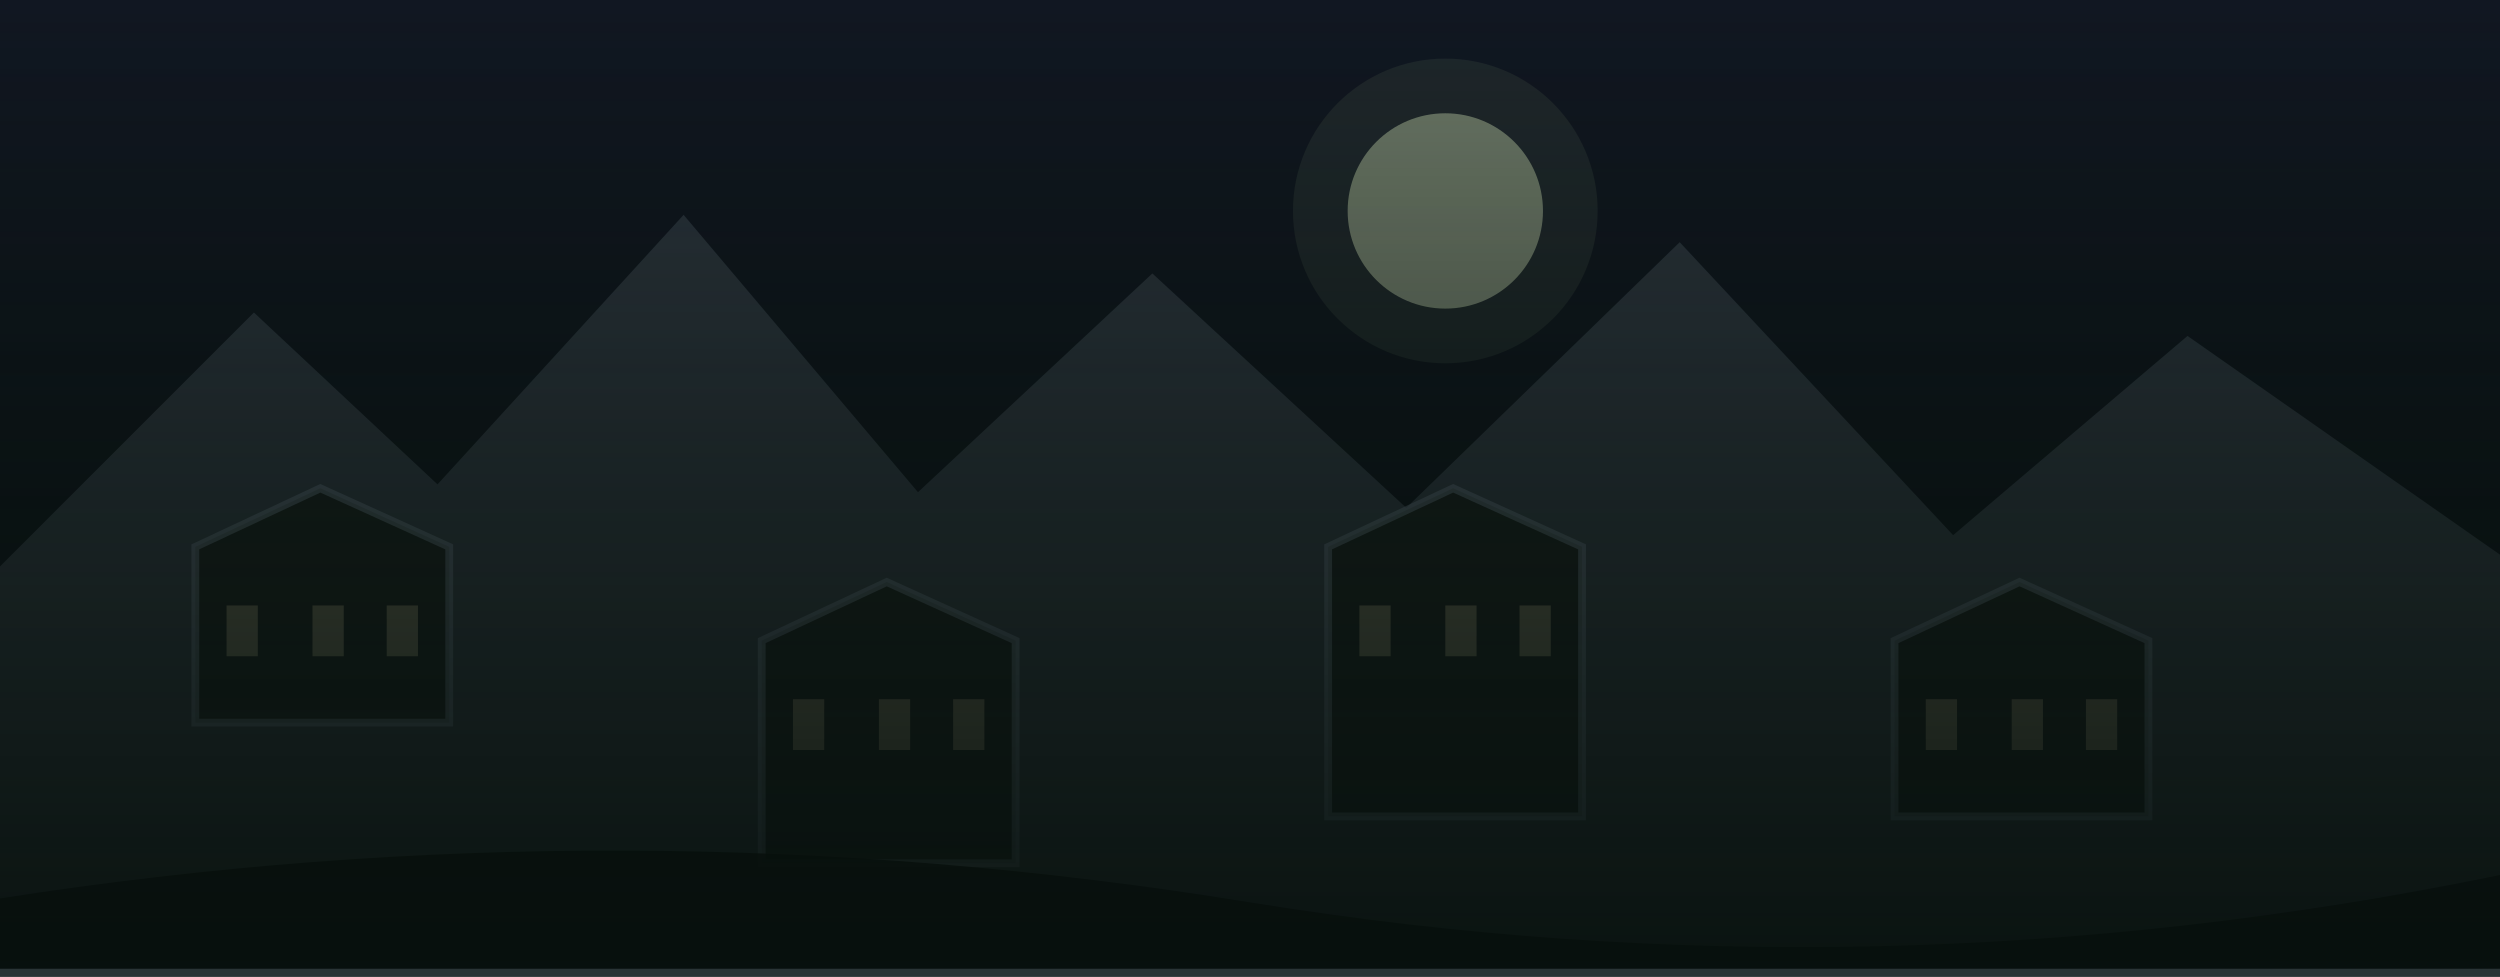
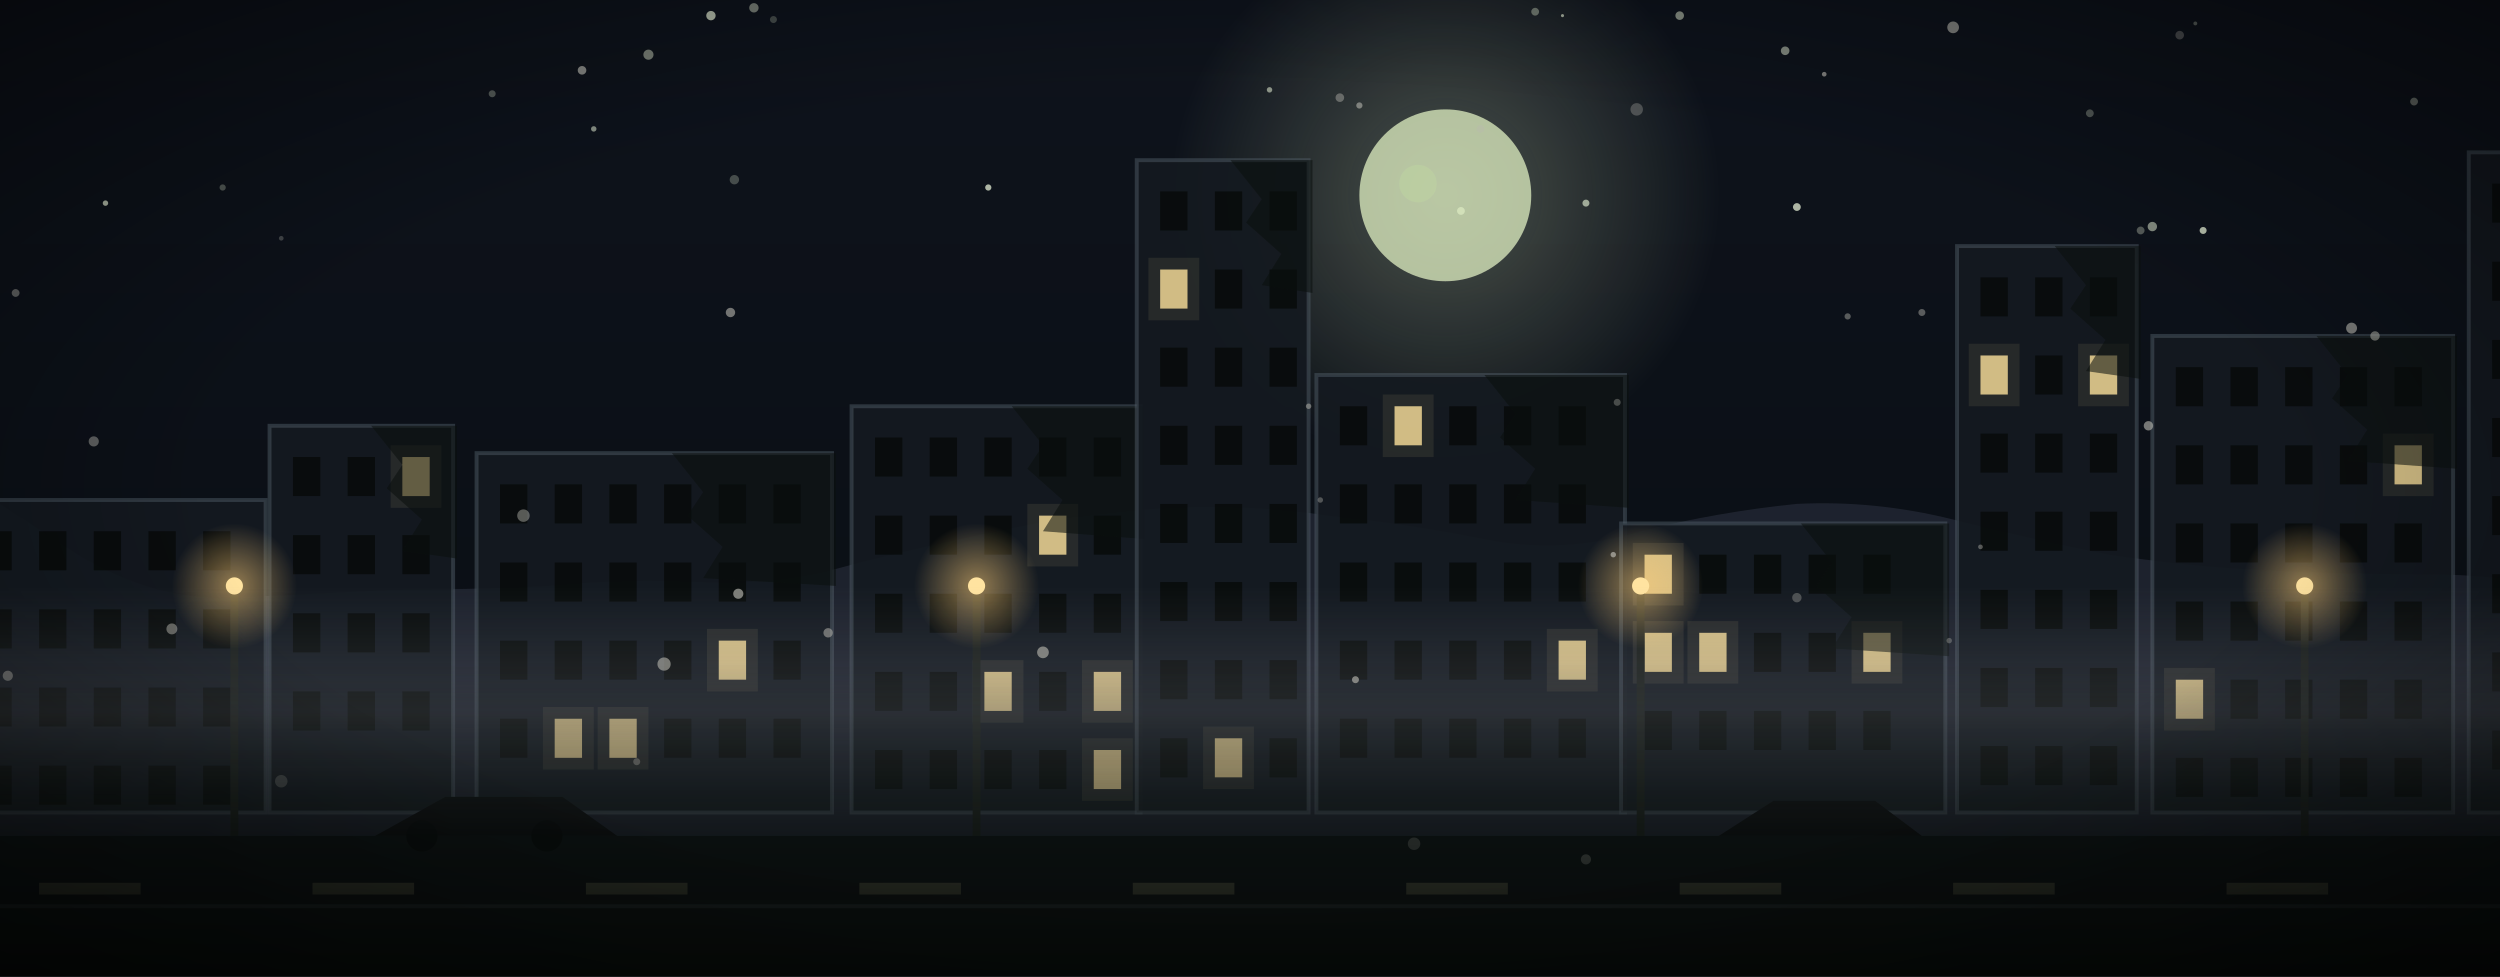
<svg xmlns="http://www.w3.org/2000/svg" viewBox="0 0 640 250" preserveAspectRatio="xMidYMid slice">
  <defs>
    <linearGradient id="sky" x2="0" y2="1">
-       <stop stop-color="#111722" />
-       <stop offset="1" stop-color="#07100d" />
+       <stop stop-color="#0e131c" />
+       <stop offset="1" stop-color="#090d12" />
    </linearGradient>
-     <linearGradient id="fade" x2="0" y2="1">
-       <stop stop-color="#07100d" stop-opacity="0" />
-       <stop offset="1" stop-color="#07100d" stop-opacity=".9" />
+     <radialGradient id="moonGlow">
+       <stop stop-color="#d9e8bd" stop-opacity=".30" />
+       <stop offset="1" stop-color="#d9e8bd" stop-opacity="0" />
+     </radialGradient>
+     <linearGradient id="fogBand" x2="0" y2="1">
+       <stop stop-color="#92919b" stop-opacity="0" />
+       <stop offset=".5" stop-color="#92919b" stop-opacity=".55" />
+       <stop offset="1" stop-color="#92919b" stop-opacity="0" />
    </linearGradient>
+     <linearGradient id="ground" x2="0" y2="1">
+       <stop stop-color="#0b120e" stop-opacity="0" />
+       <stop offset="1" stop-color="#050806" stop-opacity=".95" />
+     </linearGradient>
+     <radialGradient id="vig" cx=".5" cy=".5" r=".75">
+       <stop offset=".55" stop-color="#000" stop-opacity="0" />
+       <stop offset="1" stop-color="#000" stop-opacity=".62" />
+     </radialGradient>
+     <radialGradient id="glow">
+       <stop stop-color="#ffcf7a" stop-opacity=".55" />
+       <stop offset="1" stop-color="#ffcf7a" stop-opacity="0" />
+     </radialGradient>
  </defs>
  <rect width="640" height="250" fill="url(#sky)" />
-   <circle cx="370" cy="54" r="25" fill="#d9e8bd" opacity=".42" />
-   <circle cx="370" cy="54" r="39" fill="#c4e2a1" opacity=".08" />
-   <path d="M0 145 L65 80 112 124 175 55 235 126 295 70 360 130 430 62 500 137 560 86 640 142 640 250 0 250Z" fill="#53616a" opacity=".38" />
-   <path d="M50 140 l32 -15 33 15 v45 h-65Z" fill="#141c19" stroke="#53616a" stroke-opacity=".55" stroke-width="2" />
-   <path d="M58 155 h8 v13 h-8Z M80 155 h8 v13 h-8Z M99 155 h8 v13 h-8Z" fill="#d3c89b" opacity=".3" />
-   <path d="M195 164 l32 -15 33 15 v57 h-65Z" fill="#141c19" stroke="#53616a" stroke-opacity=".55" stroke-width="2" />
-   <path d="M203 179 h8 v13 h-8Z M225 179 h8 v13 h-8Z M244 179 h8 v13 h-8Z" fill="#d3c89b" opacity=".3" />
-   <path d="M340 140 l32 -15 33 15 v69 h-65Z" fill="#141c19" stroke="#53616a" stroke-opacity=".55" stroke-width="2" />
-   <path d="M348 155 h8 v13 h-8Z M370 155 h8 v13 h-8Z M389 155 h8 v13 h-8Z" fill="#d3c89b" opacity=".3" />
-   <path d="M485 164 l32 -15 33 15 v45 h-65Z" fill="#141c19" stroke="#53616a" stroke-opacity=".55" stroke-width="2" />
-   <path d="M493 179 h8 v13 h-8Z M515 179 h8 v13 h-8Z M534 179 h8 v13 h-8Z" fill="#d3c89b" opacity=".3" />
-   <path d="M0 230 Q160 205 320 231 T640 224V250H0Z" fill="#050b08" opacity=".85" />
-   <rect width="640" height="250" fill="url(#fade)" />
-   <path d="M0 249H640" stroke="#53616a" stroke-opacity=".45" stroke-width="2" />
+   <circle cx="152" cy="33" r="0.7" fill="#dfe9d0" opacity="0.58" />
+   <circle cx="400" cy="4" r="0.4" fill="#dfe9d0" opacity="0.71" />
+   <circle cx="166" cy="14" r="1.3" fill="#dfe9d0" opacity="0.51" />
+   <circle cx="535" cy="29" r="1.0" fill="#dfe9d0" opacity="0.33" />
+   <circle cx="406" cy="52" r="0.9" fill="#dfe9d0" opacity="0.66" />
+   <circle cx="430" cy="4" r="1.1" fill="#dfe9d0" opacity="0.58" />
+   <circle cx="193" cy="2" r="1.2" fill="#dfe9d0" opacity="0.51" />
+   <circle cx="460" cy="53" r="1.0" fill="#dfe9d0" opacity="0.76" />
+   <circle cx="253" cy="48" r="0.8" fill="#dfe9d0" opacity="0.76" />
+   <circle cx="562" cy="6" r="0.5" fill="#dfe9d0" opacity="0.37" />
+   <circle cx="618" cy="26" r="1.0" fill="#dfe9d0" opacity="0.42" />
+   <circle cx="325" cy="23" r="0.7" fill="#dfe9d0" opacity="0.57" />
+   <circle cx="374" cy="54" r="1.0" fill="#dfe9d0" opacity="0.76" />
+   <circle cx="548" cy="59" r="1.0" fill="#dfe9d0" opacity="0.34" />
+   <circle cx="551" cy="58" r="1.2" fill="#dfe9d0" opacity="0.56" />
+   <circle cx="457" cy="13" r="1.1" fill="#dfe9d0" opacity="0.57" />
+   <circle cx="182" cy="4" r="1.2" fill="#dfe9d0" opacity="0.79" />
+   <circle cx="57" cy="48" r="0.8" fill="#dfe9d0" opacity="0.33" />
+   <circle cx="188" cy="46" r="1.2" fill="#dfe9d0" opacity="0.27" />
+   <circle cx="393" cy="3" r="1.0" fill="#dfe9d0" opacity="0.43" />
+   <circle cx="564" cy="59" r="0.9" fill="#dfe9d0" opacity="0.80" />
+   <circle cx="198" cy="5" r="0.9" fill="#dfe9d0" opacity="0.27" />
+   <circle cx="126" cy="24" r="0.9" fill="#dfe9d0" opacity="0.34" />
+   <circle cx="27" cy="52" r="0.7" fill="#dfe9d0" opacity="0.78" />
+   <circle cx="370" cy="50" r="70.4" fill="url(#moonGlow)" />
+   <circle cx="370" cy="50" r="22" fill="#d9e8bd" opacity=".78" />
+   <circle cx="363" cy="47" r="4.8" fill="#c4e2a1" opacity=".25" />
+   <path d="M0 250 L0 129 Q0 129 20 142 Q40 154 60 153 Q80 152 100 151 Q120 151 140 150 Q160 148 180 149 Q200 150 220 144 Q240 139 260 135 Q280 131 300 130 Q320 129 340 132 Q360 134 380 138 Q400 142 420 136 Q440 131 460 129 Q480 128 500 133 Q520 138 540 142 Q560 145 580 146 Q600 147 620 147 Q640 147 660 151 L640 250Z" fill="#222733" opacity="0.8" />
+   <rect x="-10" y="128" width="78" height="80" fill="#14191f" stroke="#53616a" stroke-opacity=".5" opacity="0.92" />
+   <rect x="-4" y="136" width="7" height="10" fill="#050807" opacity="0.75" />
+   <rect x="-4" y="156" width="7" height="10" fill="#050807" opacity="0.75" />
+   <rect x="-4" y="176" width="7" height="10" fill="#050807" opacity="0.75" />
+   <rect x="-4" y="196" width="7" height="10" fill="#050807" opacity="0.75" />
+   <rect x="10" y="136" width="7" height="10" fill="#050807" opacity="0.75" />
+   <rect x="10" y="156" width="7" height="10" fill="#050807" opacity="0.75" />
+   <rect x="10" y="176" width="7" height="10" fill="#050807" opacity="0.75" />
+   <rect x="10" y="196" width="7" height="10" fill="#050807" opacity="0.75" />
+   <rect x="24" y="136" width="7" height="10" fill="#050807" opacity="0.75" />
+   <rect x="24" y="156" width="7" height="10" fill="#050807" opacity="0.75" />
+   <rect x="24" y="176" width="7" height="10" fill="#050807" opacity="0.75" />
+   <rect x="24" y="196" width="7" height="10" fill="#050807" opacity="0.75" />
+   <rect x="38" y="136" width="7" height="10" fill="#050807" opacity="0.75" />
+   <rect x="38" y="156" width="7" height="10" fill="#050807" opacity="0.75" />
+   <rect x="38" y="176" width="7" height="10" fill="#050807" opacity="0.75" />
+   <rect x="38" y="196" width="7" height="10" fill="#050807" opacity="0.75" />
+   <rect x="52" y="136" width="7" height="10" fill="#050807" opacity="0.75" />
+   <rect x="52" y="156" width="7" height="10" fill="#050807" opacity="0.75" />
+   <rect x="52" y="176" width="7" height="10" fill="#050807" opacity="0.75" />
+   <rect x="52" y="196" width="7" height="10" fill="#050807" opacity="0.75" />
+   <rect x="69" y="109" width="47" height="99" fill="#14191f" stroke="#53616a" stroke-opacity=".5" opacity="0.92" />
+   <rect x="75" y="117" width="7" height="10" fill="#050807" opacity="0.75" />
+   <rect x="75" y="137" width="7" height="10" fill="#050807" opacity="0.75" />
+   <rect x="75" y="157" width="7" height="10" fill="#050807" opacity="0.75" />
+   <rect x="75" y="177" width="7" height="10" fill="#050807" opacity="0.75" />
+   <rect x="89" y="117" width="7" height="10" fill="#050807" opacity="0.75" />
+   <rect x="89" y="137" width="7" height="10" fill="#050807" opacity="0.75" />
+   <rect x="89" y="157" width="7" height="10" fill="#050807" opacity="0.75" />
+   <rect x="89" y="177" width="7" height="10" fill="#050807" opacity="0.75" />
+   <rect x="103" y="117" width="7" height="10" fill="#d9c389" opacity="0.95" />
+   <rect x="100" y="114" width="13" height="16" fill="#d9c389" opacity=".10" />
+   <rect x="103" y="137" width="7" height="10" fill="#050807" opacity="0.75" />
+   <rect x="103" y="157" width="7" height="10" fill="#050807" opacity="0.75" />
+   <rect x="103" y="177" width="7" height="10" fill="#050807" opacity="0.75" />
+   <path d="M95 109 l8 10 l-4 6 l9 8 l-5 8 L117 143 L117 109Z" fill="#0a0f0d" opacity=".55" />
+   <rect x="122" y="116" width="91" height="92" fill="#14191f" stroke="#53616a" stroke-opacity=".5" opacity="0.92" />
+   <rect x="128" y="124" width="7" height="10" fill="#050807" opacity="0.75" />
+   <rect x="128" y="144" width="7" height="10" fill="#050807" opacity="0.75" />
+   <rect x="128" y="164" width="7" height="10" fill="#050807" opacity="0.75" />
+   <rect x="128" y="184" width="7" height="10" fill="#050807" opacity="0.75" />
+   <rect x="142" y="124" width="7" height="10" fill="#050807" opacity="0.75" />
+   <rect x="142" y="144" width="7" height="10" fill="#050807" opacity="0.75" />
+   <rect x="142" y="164" width="7" height="10" fill="#050807" opacity="0.75" />
+   <rect x="142" y="184" width="7" height="10" fill="#d9c389" opacity="0.95" />
+   <rect x="139" y="181" width="13" height="16" fill="#d9c389" opacity=".10" />
+   <rect x="156" y="124" width="7" height="10" fill="#050807" opacity="0.75" />
+   <rect x="156" y="144" width="7" height="10" fill="#050807" opacity="0.75" />
+   <rect x="156" y="164" width="7" height="10" fill="#050807" opacity="0.75" />
+   <rect x="156" y="184" width="7" height="10" fill="#d9c389" opacity="0.95" />
+   <rect x="153" y="181" width="13" height="16" fill="#d9c389" opacity=".10" />
+   <rect x="170" y="124" width="7" height="10" fill="#050807" opacity="0.75" />
+   <rect x="170" y="144" width="7" height="10" fill="#050807" opacity="0.75" />
+   <rect x="170" y="164" width="7" height="10" fill="#050807" opacity="0.75" />
+   <rect x="170" y="184" width="7" height="10" fill="#050807" opacity="0.75" />
+   <rect x="184" y="124" width="7" height="10" fill="#050807" opacity="0.75" />
+   <rect x="184" y="144" width="7" height="10" fill="#050807" opacity="0.75" />
+   <rect x="184" y="164" width="7" height="10" fill="#d9c389" opacity="0.95" />
+   <rect x="181" y="161" width="13" height="16" fill="#d9c389" opacity=".10" />
+   <rect x="184" y="184" width="7" height="10" fill="#050807" opacity="0.75" />
+   <rect x="198" y="124" width="7" height="10" fill="#050807" opacity="0.75" />
+   <rect x="198" y="144" width="7" height="10" fill="#050807" opacity="0.75" />
+   <rect x="198" y="164" width="7" height="10" fill="#050807" opacity="0.75" />
+   <rect x="198" y="184" width="7" height="10" fill="#050807" opacity="0.75" />
+   <path d="M172 116 l8 10 l-4 6 l9 8 l-5 8 L214 150 L214 116Z" fill="#0a0f0d" opacity=".55" />
+   <rect x="218" y="104" width="74" height="104" fill="#14191f" stroke="#53616a" stroke-opacity=".5" opacity="0.92" />
+   <rect x="224" y="112" width="7" height="10" fill="#050807" opacity="0.75" />
+   <rect x="224" y="132" width="7" height="10" fill="#050807" opacity="0.75" />
+   <rect x="224" y="152" width="7" height="10" fill="#050807" opacity="0.75" />
+   <rect x="224" y="172" width="7" height="10" fill="#050807" opacity="0.75" />
+   <rect x="224" y="192" width="7" height="10" fill="#050807" opacity="0.75" />
+   <rect x="238" y="112" width="7" height="10" fill="#050807" opacity="0.75" />
+   <rect x="238" y="132" width="7" height="10" fill="#050807" opacity="0.75" />
+   <rect x="238" y="152" width="7" height="10" fill="#050807" opacity="0.75" />
+   <rect x="238" y="172" width="7" height="10" fill="#050807" opacity="0.75" />
+   <rect x="238" y="192" width="7" height="10" fill="#050807" opacity="0.75" />
+   <rect x="252" y="112" width="7" height="10" fill="#050807" opacity="0.75" />
+   <rect x="252" y="132" width="7" height="10" fill="#050807" opacity="0.75" />
+   <rect x="252" y="152" width="7" height="10" fill="#050807" opacity="0.75" />
+   <rect x="252" y="172" width="7" height="10" fill="#d9c389" opacity="0.95" />
+   <rect x="249" y="169" width="13" height="16" fill="#d9c389" opacity=".10" />
+   <rect x="252" y="192" width="7" height="10" fill="#050807" opacity="0.75" />
+   <rect x="266" y="112" width="7" height="10" fill="#050807" opacity="0.75" />
+   <rect x="266" y="132" width="7" height="10" fill="#d9c389" opacity="0.95" />
+   <rect x="263" y="129" width="13" height="16" fill="#d9c389" opacity=".10" />
+   <rect x="266" y="152" width="7" height="10" fill="#050807" opacity="0.75" />
+   <rect x="266" y="172" width="7" height="10" fill="#050807" opacity="0.75" />
+   <rect x="266" y="192" width="7" height="10" fill="#050807" opacity="0.75" />
+   <rect x="280" y="112" width="7" height="10" fill="#050807" opacity="0.75" />
+   <rect x="280" y="132" width="7" height="10" fill="#050807" opacity="0.75" />
+   <rect x="280" y="152" width="7" height="10" fill="#050807" opacity="0.75" />
+   <rect x="280" y="172" width="7" height="10" fill="#d9c389" opacity="0.95" />
+   <rect x="277" y="169" width="13" height="16" fill="#d9c389" opacity=".10" />
+   <rect x="280" y="192" width="7" height="10" fill="#d9c389" opacity="0.95" />
+   <rect x="277" y="189" width="13" height="16" fill="#d9c389" opacity=".10" />
+   <path d="M259 104 l8 10 l-4 6 l9 8 l-5 8 L293 138 L293 104Z" fill="#0a0f0d" opacity=".55" />
+   <rect x="291" y="41" width="44" height="167" fill="#14191f" stroke="#53616a" stroke-opacity=".5" opacity="0.92" />
+   <rect x="297" y="49" width="7" height="10" fill="#050807" opacity="0.75" />
+   <rect x="297" y="69" width="7" height="10" fill="#d9c389" opacity="0.95" />
+   <rect x="294" y="66" width="13" height="16" fill="#d9c389" opacity=".10" />
+   <rect x="297" y="89" width="7" height="10" fill="#050807" opacity="0.75" />
+   <rect x="297" y="109" width="7" height="10" fill="#050807" opacity="0.75" />
+   <rect x="297" y="129" width="7" height="10" fill="#050807" opacity="0.75" />
+   <rect x="297" y="149" width="7" height="10" fill="#050807" opacity="0.75" />
+   <rect x="297" y="169" width="7" height="10" fill="#050807" opacity="0.75" />
+   <rect x="297" y="189" width="7" height="10" fill="#050807" opacity="0.75" />
+   <rect x="311" y="49" width="7" height="10" fill="#050807" opacity="0.75" />
+   <rect x="311" y="69" width="7" height="10" fill="#050807" opacity="0.75" />
+   <rect x="311" y="89" width="7" height="10" fill="#050807" opacity="0.75" />
+   <rect x="311" y="109" width="7" height="10" fill="#050807" opacity="0.75" />
+   <rect x="311" y="129" width="7" height="10" fill="#050807" opacity="0.75" />
+   <rect x="311" y="149" width="7" height="10" fill="#050807" opacity="0.75" />
+   <rect x="311" y="169" width="7" height="10" fill="#050807" opacity="0.75" />
+   <rect x="311" y="189" width="7" height="10" fill="#d9c389" opacity="0.95" />
+   <rect x="308" y="186" width="13" height="16" fill="#d9c389" opacity=".10" />
+   <rect x="325" y="49" width="7" height="10" fill="#050807" opacity="0.75" />
+   <rect x="325" y="69" width="7" height="10" fill="#050807" opacity="0.75" />
+   <rect x="325" y="89" width="7" height="10" fill="#050807" opacity="0.75" />
+   <rect x="325" y="109" width="7" height="10" fill="#050807" opacity="0.75" />
+   <rect x="325" y="129" width="7" height="10" fill="#050807" opacity="0.75" />
+   <rect x="325" y="149" width="7" height="10" fill="#050807" opacity="0.75" />
+   <rect x="325" y="169" width="7" height="10" fill="#050807" opacity="0.75" />
+   <rect x="325" y="189" width="7" height="10" fill="#050807" opacity="0.75" />
+   <path d="M315 41 l8 10 l-4 6 l9 8 l-5 8 L336 75 L336 41Z" fill="#0a0f0d" opacity=".55" />
+   <rect x="337" y="96" width="79" height="112" fill="#14191f" stroke="#53616a" stroke-opacity=".5" opacity="0.92" />
+   <rect x="343" y="104" width="7" height="10" fill="#050807" opacity="0.75" />
+   <rect x="343" y="124" width="7" height="10" fill="#050807" opacity="0.75" />
+   <rect x="343" y="144" width="7" height="10" fill="#050807" opacity="0.75" />
+   <rect x="343" y="164" width="7" height="10" fill="#050807" opacity="0.75" />
+   <rect x="343" y="184" width="7" height="10" fill="#050807" opacity="0.75" />
+   <rect x="357" y="104" width="7" height="10" fill="#d9c389" opacity="0.95" />
+   <rect x="354" y="101" width="13" height="16" fill="#d9c389" opacity=".10" />
+   <rect x="357" y="124" width="7" height="10" fill="#050807" opacity="0.75" />
+   <rect x="357" y="144" width="7" height="10" fill="#050807" opacity="0.75" />
+   <rect x="357" y="164" width="7" height="10" fill="#050807" opacity="0.75" />
+   <rect x="357" y="184" width="7" height="10" fill="#050807" opacity="0.75" />
+   <rect x="371" y="104" width="7" height="10" fill="#050807" opacity="0.75" />
+   <rect x="371" y="124" width="7" height="10" fill="#050807" opacity="0.75" />
+   <rect x="371" y="144" width="7" height="10" fill="#050807" opacity="0.75" />
+   <rect x="371" y="164" width="7" height="10" fill="#050807" opacity="0.75" />
+   <rect x="371" y="184" width="7" height="10" fill="#050807" opacity="0.75" />
+   <rect x="385" y="104" width="7" height="10" fill="#050807" opacity="0.75" />
+   <rect x="385" y="124" width="7" height="10" fill="#050807" opacity="0.75" />
+   <rect x="385" y="144" width="7" height="10" fill="#050807" opacity="0.75" />
+   <rect x="385" y="164" width="7" height="10" fill="#050807" opacity="0.75" />
+   <rect x="385" y="184" width="7" height="10" fill="#050807" opacity="0.75" />
+   <rect x="399" y="104" width="7" height="10" fill="#050807" opacity="0.75" />
+   <rect x="399" y="124" width="7" height="10" fill="#050807" opacity="0.75" />
+   <rect x="399" y="144" width="7" height="10" fill="#050807" opacity="0.75" />
+   <rect x="399" y="164" width="7" height="10" fill="#d9c389" opacity="0.95" />
+   <rect x="396" y="161" width="13" height="16" fill="#d9c389" opacity=".10" />
+   <rect x="399" y="184" width="7" height="10" fill="#050807" opacity="0.75" />
+   <path d="M380 96 l8 10 l-4 6 l9 8 l-5 8 L417 130 L417 96Z" fill="#0a0f0d" opacity=".55" />
+   <rect x="415" y="134" width="83" height="74" fill="#14191f" stroke="#53616a" stroke-opacity=".5" opacity="0.92" />
+   <rect x="421" y="142" width="7" height="10" fill="#d9c389" opacity="0.95" />
+   <rect x="418" y="139" width="13" height="16" fill="#d9c389" opacity=".10" />
+   <rect x="421" y="162" width="7" height="10" fill="#d9c389" opacity="0.95" />
+   <rect x="418" y="159" width="13" height="16" fill="#d9c389" opacity=".10" />
+   <rect x="421" y="182" width="7" height="10" fill="#050807" opacity="0.75" />
+   <rect x="435" y="142" width="7" height="10" fill="#050807" opacity="0.75" />
+   <rect x="435" y="162" width="7" height="10" fill="#d9c389" opacity="0.95" />
+   <rect x="432" y="159" width="13" height="16" fill="#d9c389" opacity=".10" />
+   <rect x="435" y="182" width="7" height="10" fill="#050807" opacity="0.75" />
+   <rect x="449" y="142" width="7" height="10" fill="#050807" opacity="0.75" />
+   <rect x="449" y="162" width="7" height="10" fill="#050807" opacity="0.75" />
+   <rect x="449" y="182" width="7" height="10" fill="#050807" opacity="0.75" />
+   <rect x="463" y="142" width="7" height="10" fill="#050807" opacity="0.75" />
+   <rect x="463" y="162" width="7" height="10" fill="#050807" opacity="0.75" />
+   <rect x="463" y="182" width="7" height="10" fill="#050807" opacity="0.75" />
+   <rect x="477" y="142" width="7" height="10" fill="#050807" opacity="0.75" />
+   <rect x="477" y="162" width="7" height="10" fill="#d9c389" opacity="0.95" />
+   <rect x="474" y="159" width="13" height="16" fill="#d9c389" opacity=".10" />
+   <rect x="477" y="182" width="7" height="10" fill="#050807" opacity="0.75" />
+   <path d="M461 134 l8 10 l-4 6 l9 8 l-5 8 L499 168 L499 134Z" fill="#0a0f0d" opacity=".55" />
+   <rect x="501" y="63" width="46" height="145" fill="#14191f" stroke="#53616a" stroke-opacity=".5" opacity="0.92" />
+   <rect x="507" y="71" width="7" height="10" fill="#050807" opacity="0.75" />
+   <rect x="507" y="91" width="7" height="10" fill="#d9c389" opacity="0.95" />
+   <rect x="504" y="88" width="13" height="16" fill="#d9c389" opacity=".10" />
+   <rect x="507" y="111" width="7" height="10" fill="#050807" opacity="0.75" />
+   <rect x="507" y="131" width="7" height="10" fill="#050807" opacity="0.75" />
+   <rect x="507" y="151" width="7" height="10" fill="#050807" opacity="0.75" />
+   <rect x="507" y="171" width="7" height="10" fill="#050807" opacity="0.75" />
+   <rect x="507" y="191" width="7" height="10" fill="#050807" opacity="0.75" />
+   <rect x="521" y="71" width="7" height="10" fill="#050807" opacity="0.75" />
+   <rect x="521" y="91" width="7" height="10" fill="#050807" opacity="0.75" />
+   <rect x="521" y="111" width="7" height="10" fill="#050807" opacity="0.75" />
+   <rect x="521" y="131" width="7" height="10" fill="#050807" opacity="0.75" />
+   <rect x="521" y="151" width="7" height="10" fill="#050807" opacity="0.75" />
+   <rect x="521" y="171" width="7" height="10" fill="#050807" opacity="0.75" />
+   <rect x="521" y="191" width="7" height="10" fill="#050807" opacity="0.75" />
+   <rect x="535" y="71" width="7" height="10" fill="#050807" opacity="0.75" />
+   <rect x="535" y="91" width="7" height="10" fill="#d9c389" opacity="0.95" />
+   <rect x="532" y="88" width="13" height="16" fill="#d9c389" opacity=".10" />
+   <rect x="535" y="111" width="7" height="10" fill="#050807" opacity="0.75" />
+   <rect x="535" y="131" width="7" height="10" fill="#050807" opacity="0.75" />
+   <rect x="535" y="151" width="7" height="10" fill="#050807" opacity="0.75" />
+   <rect x="535" y="171" width="7" height="10" fill="#050807" opacity="0.75" />
+   <rect x="535" y="191" width="7" height="10" fill="#050807" opacity="0.75" />
+   <path d="M526 63 l8 10 l-4 6 l9 8 l-5 8 L548 97 L548 63Z" fill="#0a0f0d" opacity=".55" />
+   <rect x="551" y="86" width="77" height="122" fill="#14191f" stroke="#53616a" stroke-opacity=".5" opacity="0.92" />
+   <rect x="557" y="94" width="7" height="10" fill="#050807" opacity="0.75" />
+   <rect x="557" y="114" width="7" height="10" fill="#050807" opacity="0.75" />
+   <rect x="557" y="134" width="7" height="10" fill="#050807" opacity="0.75" />
+   <rect x="557" y="154" width="7" height="10" fill="#050807" opacity="0.75" />
+   <rect x="557" y="174" width="7" height="10" fill="#d9c389" opacity="0.95" />
+   <rect x="554" y="171" width="13" height="16" fill="#d9c389" opacity=".10" />
+   <rect x="557" y="194" width="7" height="10" fill="#050807" opacity="0.75" />
+   <rect x="571" y="94" width="7" height="10" fill="#050807" opacity="0.75" />
+   <rect x="571" y="114" width="7" height="10" fill="#050807" opacity="0.75" />
+   <rect x="571" y="134" width="7" height="10" fill="#050807" opacity="0.75" />
+   <rect x="571" y="154" width="7" height="10" fill="#050807" opacity="0.75" />
+   <rect x="571" y="174" width="7" height="10" fill="#050807" opacity="0.75" />
+   <rect x="571" y="194" width="7" height="10" fill="#050807" opacity="0.75" />
+   <rect x="585" y="94" width="7" height="10" fill="#050807" opacity="0.75" />
+   <rect x="585" y="114" width="7" height="10" fill="#050807" opacity="0.75" />
+   <rect x="585" y="134" width="7" height="10" fill="#050807" opacity="0.75" />
+   <rect x="585" y="154" width="7" height="10" fill="#050807" opacity="0.75" />
+   <rect x="585" y="174" width="7" height="10" fill="#050807" opacity="0.75" />
+   <rect x="585" y="194" width="7" height="10" fill="#050807" opacity="0.75" />
+   <rect x="599" y="94" width="7" height="10" fill="#050807" opacity="0.75" />
+   <rect x="599" y="114" width="7" height="10" fill="#050807" opacity="0.75" />
+   <rect x="599" y="134" width="7" height="10" fill="#050807" opacity="0.75" />
+   <rect x="599" y="154" width="7" height="10" fill="#050807" opacity="0.75" />
+   <rect x="599" y="174" width="7" height="10" fill="#050807" opacity="0.75" />
+   <rect x="599" y="194" width="7" height="10" fill="#050807" opacity="0.75" />
+   <rect x="613" y="94" width="7" height="10" fill="#050807" opacity="0.75" />
+   <rect x="613" y="114" width="7" height="10" fill="#d9c389" opacity="0.95" />
+   <rect x="610" y="111" width="13" height="16" fill="#d9c389" opacity=".10" />
+   <rect x="613" y="134" width="7" height="10" fill="#050807" opacity="0.75" />
+   <rect x="613" y="154" width="7" height="10" fill="#050807" opacity="0.75" />
+   <rect x="613" y="174" width="7" height="10" fill="#050807" opacity="0.75" />
+   <rect x="613" y="194" width="7" height="10" fill="#050807" opacity="0.75" />
+   <path d="M593 86 l8 10 l-4 6 l9 8 l-5 8 L629 120 L629 86Z" fill="#0a0f0d" opacity=".55" />
+   <rect x="632" y="39" width="48" height="169" fill="#14191f" stroke="#53616a" stroke-opacity=".5" opacity="0.92" />
+   <rect x="638" y="47" width="7" height="10" fill="#050807" opacity="0.75" />
+   <rect x="638" y="67" width="7" height="10" fill="#050807" opacity="0.75" />
+   <rect x="638" y="87" width="7" height="10" fill="#050807" opacity="0.75" />
+   <rect x="638" y="107" width="7" height="10" fill="#050807" opacity="0.75" />
+   <rect x="638" y="127" width="7" height="10" fill="#050807" opacity="0.75" />
+   <rect x="638" y="147" width="7" height="10" fill="#050807" opacity="0.75" />
+   <rect x="638" y="167" width="7" height="10" fill="#050807" opacity="0.75" />
+   <rect x="638" y="187" width="7" height="10" fill="#050807" opacity="0.75" />
+   <rect x="652" y="47" width="7" height="10" fill="#050807" opacity="0.75" />
+   <rect x="652" y="67" width="7" height="10" fill="#050807" opacity="0.75" />
+   <rect x="652" y="87" width="7" height="10" fill="#050807" opacity="0.75" />
+   <rect x="652" y="107" width="7" height="10" fill="#050807" opacity="0.75" />
+   <rect x="652" y="127" width="7" height="10" fill="#050807" opacity="0.75" />
+   <rect x="652" y="147" width="7" height="10" fill="#050807" opacity="0.75" />
+   <rect x="652" y="167" width="7" height="10" fill="#050807" opacity="0.75" />
+   <rect x="652" y="187" width="7" height="10" fill="#050807" opacity="0.75" />
+   <rect x="666" y="47" width="7" height="10" fill="#050807" opacity="0.75" />
+   <rect x="666" y="67" width="7" height="10" fill="#050807" opacity="0.75" />
+   <rect x="666" y="87" width="7" height="10" fill="#050807" opacity="0.75" />
+   <rect x="666" y="107" width="7" height="10" fill="#050807" opacity="0.75" />
+   <rect x="666" y="127" width="7" height="10" fill="#050807" opacity="0.75" />
+   <rect x="666" y="147" width="7" height="10" fill="#050807" opacity="0.75" />
+   <rect x="666" y="167" width="7" height="10" fill="#050807" opacity="0.75" />
+   <rect x="666" y="187" width="7" height="10" fill="#050807" opacity="0.75" />
+   <path d="M0 250 L0 214 L640 214 L640 250Z" fill="#0d1115" />
+   <path d="M0 232 H640" stroke="#2c333a" stroke-width="1" />
+   <rect x="10" y="226" width="26" height="3" fill="#8f8f6a" opacity=".5" />
+   <rect x="80" y="226" width="26" height="3" fill="#8f8f6a" opacity=".5" />
+   <rect x="150" y="226" width="26" height="3" fill="#8f8f6a" opacity=".5" />
+   <rect x="220" y="226" width="26" height="3" fill="#8f8f6a" opacity=".5" />
+   <rect x="290" y="226" width="26" height="3" fill="#8f8f6a" opacity=".5" />
+   <rect x="360" y="226" width="26" height="3" fill="#8f8f6a" opacity=".5" />
+   <rect x="430" y="226" width="26" height="3" fill="#8f8f6a" opacity=".5" />
+   <rect x="500" y="226" width="26" height="3" fill="#8f8f6a" opacity=".5" />
+   <rect x="570" y="226" width="26" height="3" fill="#8f8f6a" opacity=".5" />
+   <path d="M96 214 l18 -10 h30 l14 10Z" fill="#0b0d10" />
+   <circle cx="108" cy="214" r="4" fill="#07090b" />
+   <circle cx="140" cy="214" r="4" fill="#07090b" />
+   <path d="M440 214 l14 -9 h26 l12 9Z" fill="#0b0d10" />
+   <rect x="59" y="150" width="2" height="64" fill="#1a1f1c" />
+   <circle cx="60" cy="150" r="16" fill="url(#glow)" />
+   <circle cx="60" cy="150" r="2.2" fill="#ffe3a0" />
+   <rect x="249" y="150" width="2" height="64" fill="#1a1f1c" />
+   <circle cx="250" cy="150" r="16" fill="url(#glow)" />
+   <circle cx="250" cy="150" r="2.2" fill="#ffe3a0" />
+   <rect x="419" y="150" width="2" height="64" fill="#1a1f1c" />
+   <circle cx="420" cy="150" r="16" fill="url(#glow)" />
+   <circle cx="420" cy="150" r="2.2" fill="#ffe3a0" />
+   <rect x="589" y="150" width="2" height="64" fill="#1a1f1c" />
+   <circle cx="590" cy="150" r="16" fill="url(#glow)" />
+   <circle cx="590" cy="150" r="2.2" fill="#ffe3a0" />
+   <rect x="0" y="150" width="640" height="64" fill="url(#fogBand)" opacity="0.4" style="color:#92919b" />
+   <circle cx="163" cy="195" r="0.9" fill="#b9b8b0" opacity="0.46" />
+   <circle cx="467" cy="19" r="0.6" fill="#b9b8b0" opacity="0.67" />
+   <circle cx="187" cy="80" r="1.2" fill="#b9b8b0" opacity="0.59" />
+   <circle cx="4" cy="75" r="1.0" fill="#b9b8b0" opacity="0.49" />
+   <circle cx="134" cy="132" r="1.6" fill="#b9b8b0" opacity="0.45" />
+   <circle cx="348" cy="27" r="0.8" fill="#b9b8b0" opacity="0.58" />
+   <circle cx="72" cy="200" r="1.6" fill="#b9b8b0" opacity="0.30" />
+   <circle cx="602" cy="84" r="1.4" fill="#b9b8b0" opacity="0.63" />
+   <circle cx="189" cy="152" r="1.3" fill="#b9b8b0" opacity="0.65" />
+   <circle cx="170" cy="170" r="1.7" fill="#b9b8b0" opacity="0.59" />
+   <circle cx="343" cy="25" r="1.1" fill="#b9b8b0" opacity="0.43" />
+   <circle cx="460" cy="153" r="1.2" fill="#b9b8b0" opacity="0.34" />
+   <circle cx="413" cy="142" r="0.7" fill="#b9b8b0" opacity="0.69" />
+   <circle cx="419" cy="28" r="1.6" fill="#b9b8b0" opacity="0.32" />
+   <circle cx="212" cy="162" r="1.2" fill="#b9b8b0" opacity="0.53" />
+   <circle cx="414" cy="103" r="0.9" fill="#b9b8b0" opacity="0.34" />
+   <circle cx="44" cy="161" r="1.4" fill="#b9b8b0" opacity="0.52" />
+   <circle cx="473" cy="81" r="0.8" fill="#b9b8b0" opacity="0.44" />
+   <circle cx="558" cy="9" r="1.1" fill="#b9b8b0" opacity="0.37" />
+   <circle cx="492" cy="80" r="0.9" fill="#b9b8b0" opacity="0.45" />
+   <circle cx="347" cy="174" r="0.9" fill="#b9b8b0" opacity="0.67" />
+   <circle cx="72" cy="61" r="0.6" fill="#b9b8b0" opacity="0.31" />
+   <circle cx="499" cy="164" r="0.7" fill="#b9b8b0" opacity="0.34" />
+   <circle cx="267" cy="167" r="1.5" fill="#b9b8b0" opacity="0.62" />
+   <circle cx="379" cy="33" r="1.0" fill="#b9b8b0" opacity="0.35" />
+   <circle cx="338" cy="128" r="0.7" fill="#b9b8b0" opacity="0.38" />
+   <circle cx="500" cy="7" r="1.5" fill="#b9b8b0" opacity="0.70" />
+   <circle cx="608" cy="86" r="1.2" fill="#b9b8b0" opacity="0.54" />
+   <circle cx="406" cy="220" r="1.3" fill="#b9b8b0" opacity="0.40" />
+   <circle cx="550" cy="109" r="1.2" fill="#b9b8b0" opacity="0.61" />
+   <circle cx="2" cy="173" r="1.3" fill="#b9b8b0" opacity="0.50" />
+   <circle cx="335" cy="104" r="0.7" fill="#b9b8b0" opacity="0.51" />
+   <circle cx="24" cy="113" r="1.3" fill="#b9b8b0" opacity="0.47" />
+   <circle cx="362" cy="216" r="1.6" fill="#b9b8b0" opacity="0.32" />
+   <circle cx="507" cy="140" r="0.6" fill="#b9b8b0" opacity="0.43" />
+   <circle cx="149" cy="18" r="1.1" fill="#b9b8b0" opacity="0.71" />
+   <rect y="170" width="640" height="80" fill="url(#ground)" />
+   <rect width="640" height="250" fill="url(#vig)" />
</svg>
